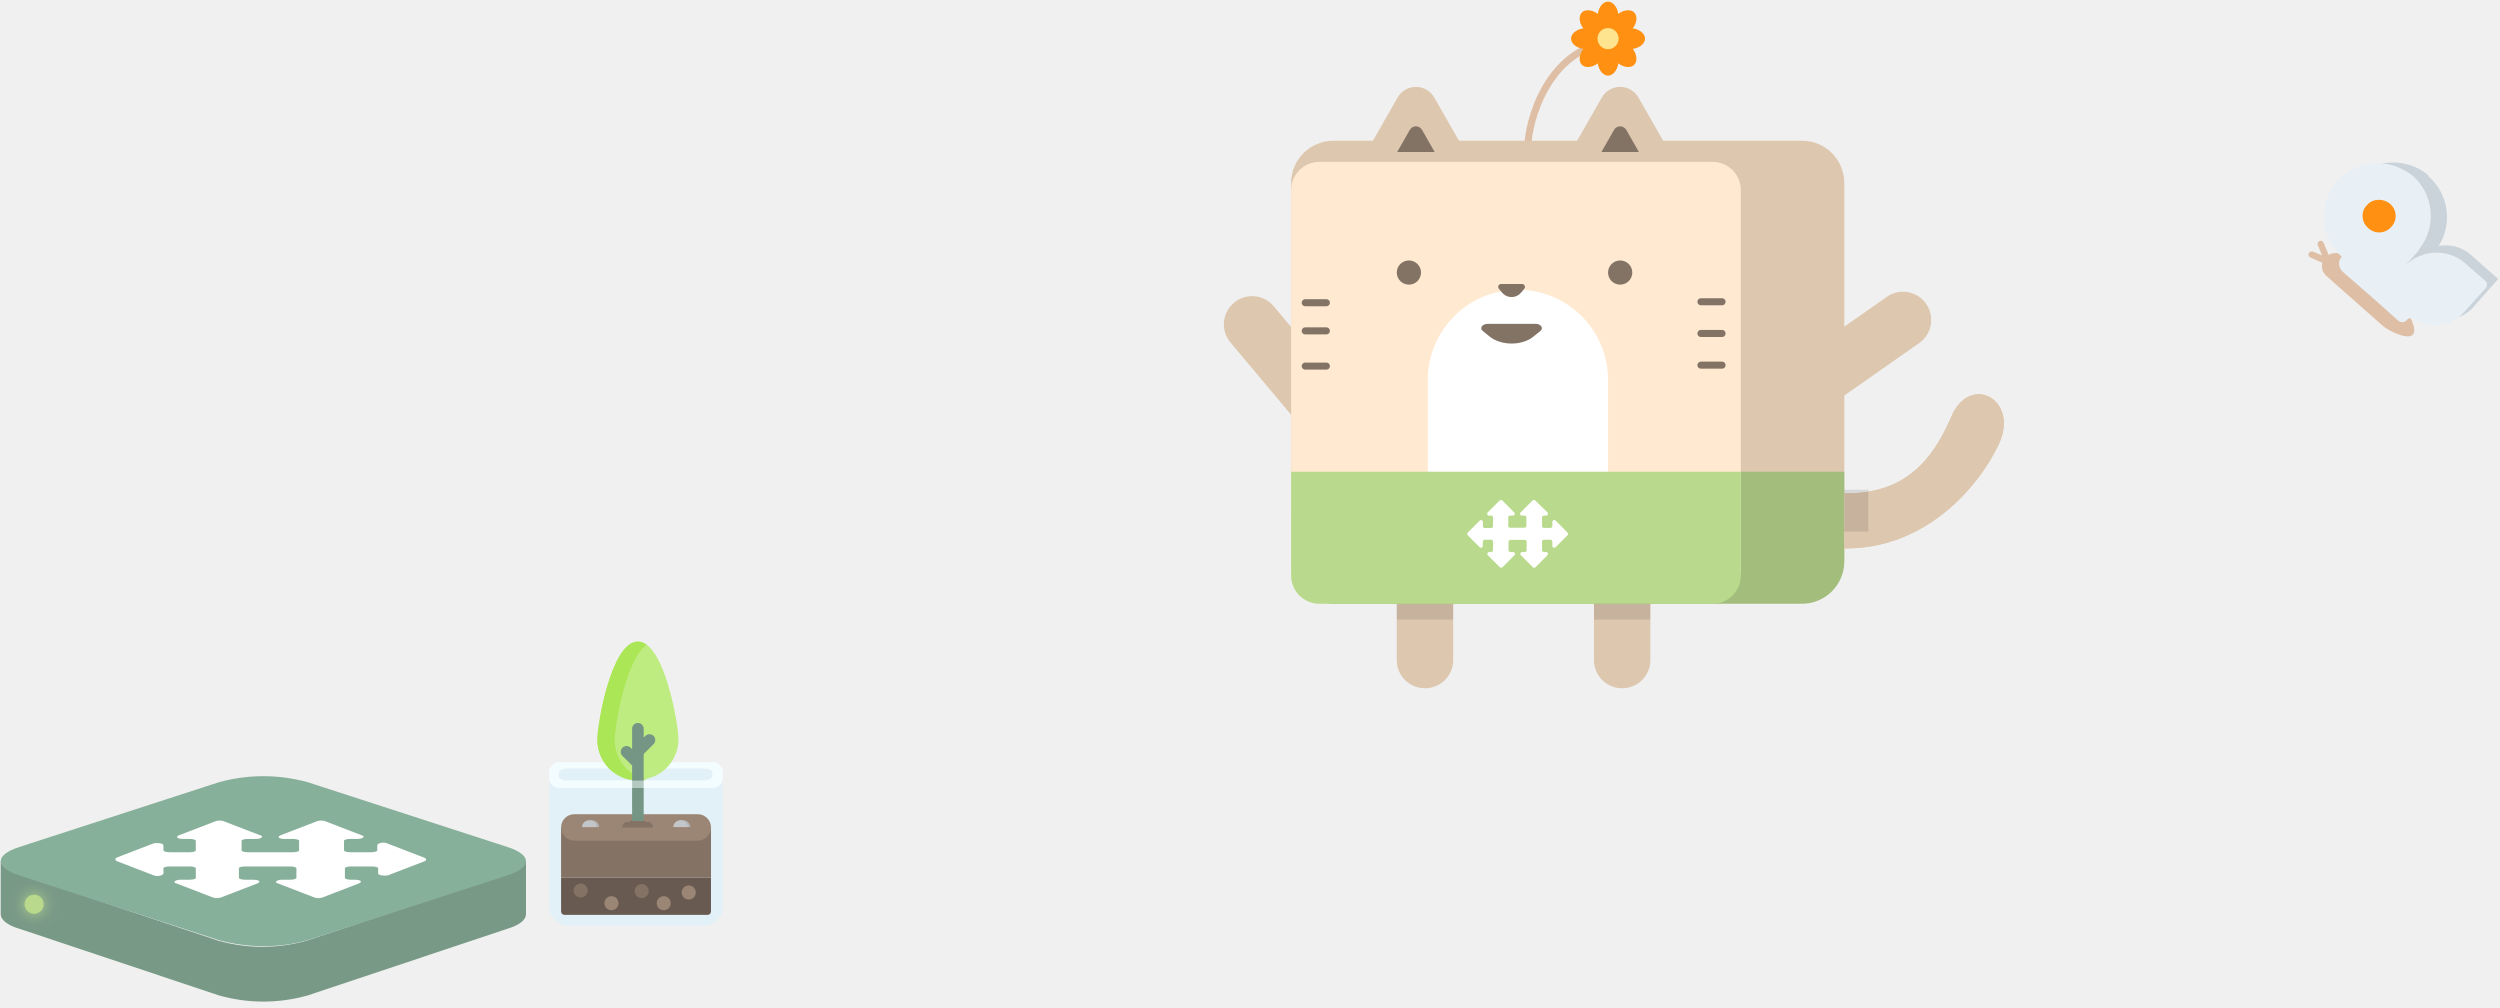
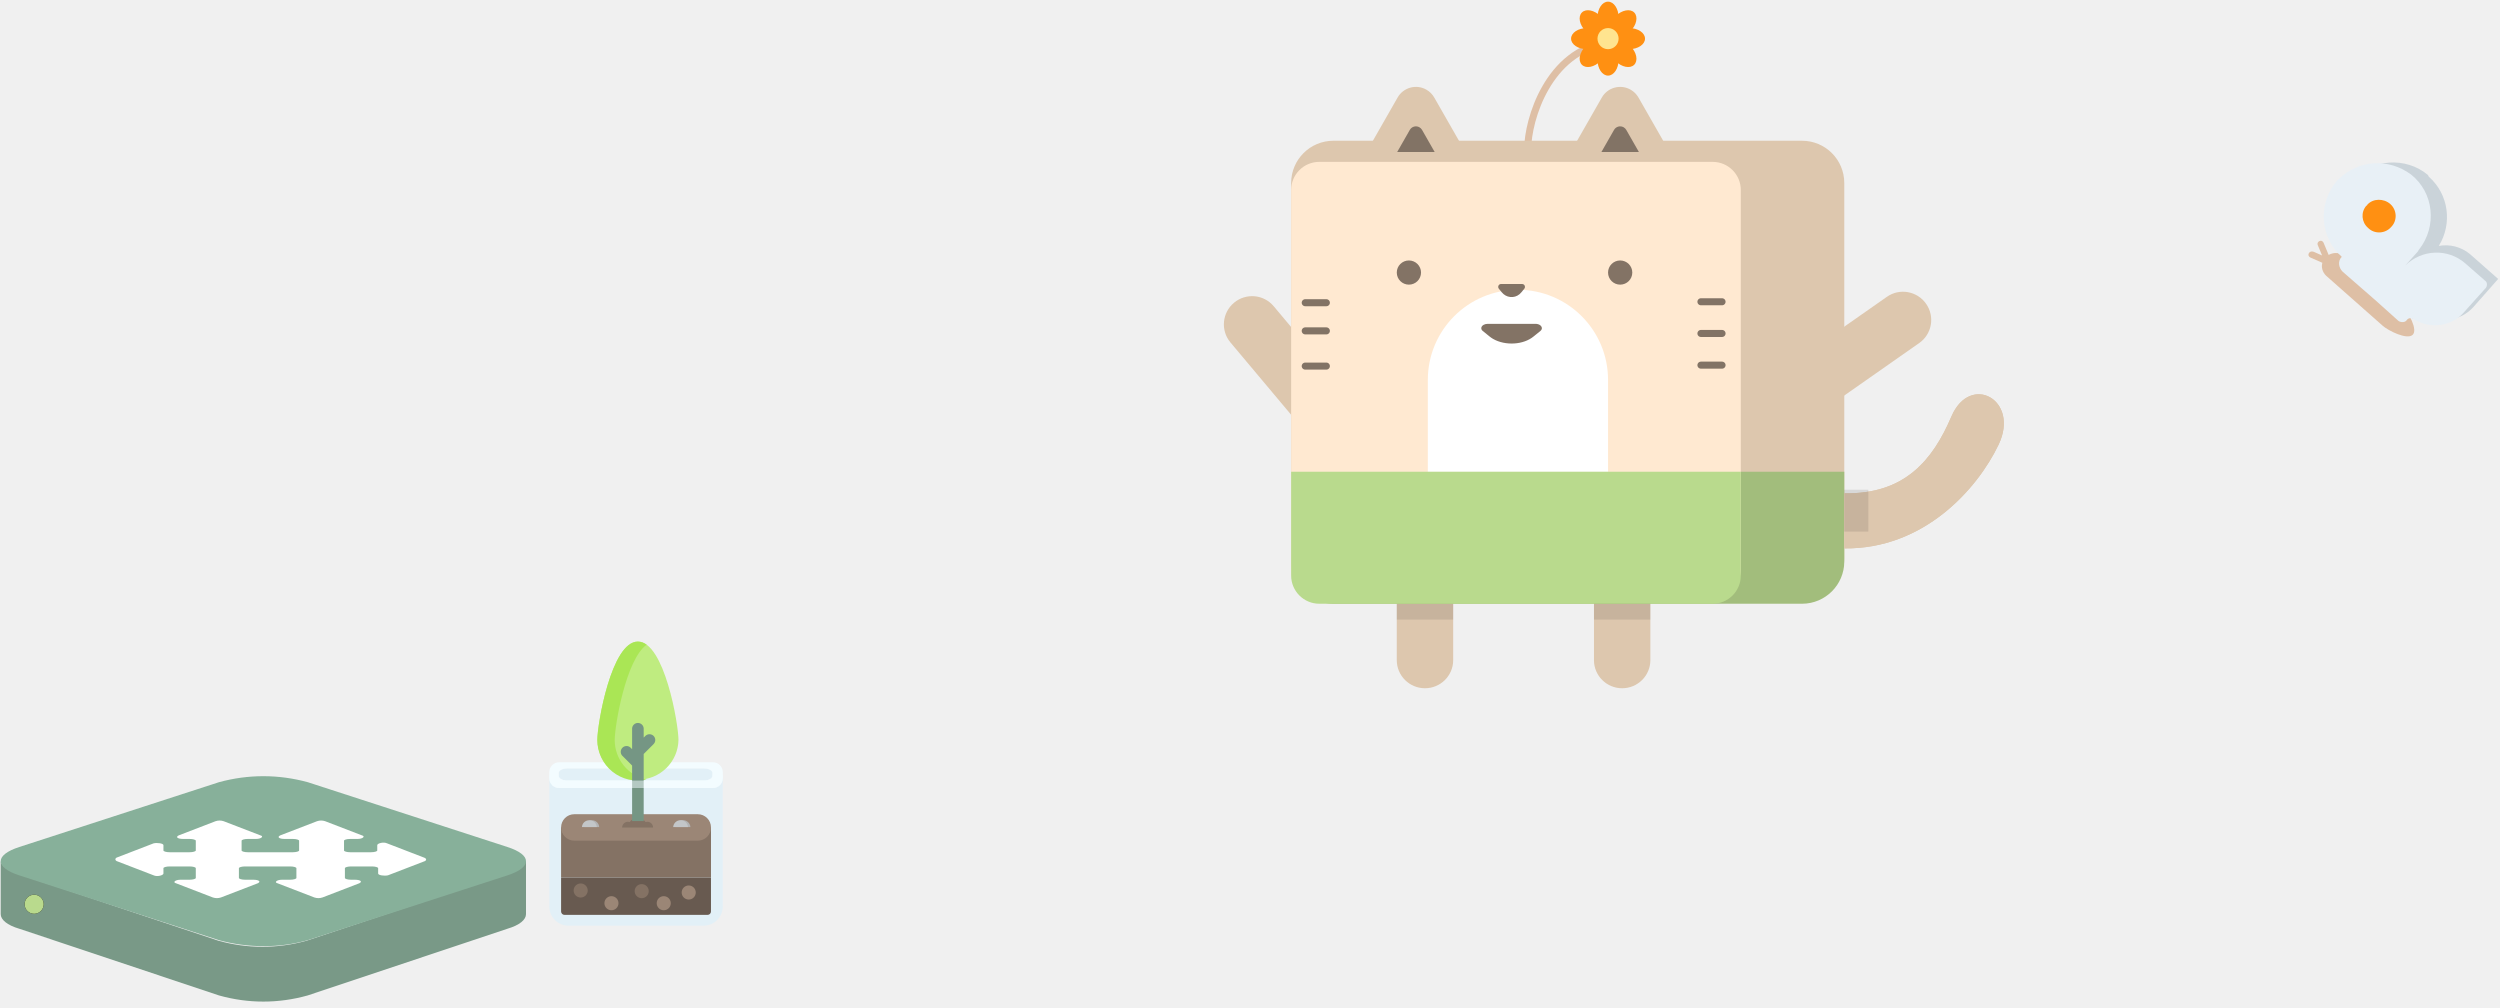
<svg xmlns="http://www.w3.org/2000/svg" xmlns:xlink="http://www.w3.org/1999/xlink" width="355px" height="143px" viewBox="0 0 355 143" version="1.1">
  <defs>
    <path d="M0.533,14.061 C9.113,14.226 13.101,9.37 15.759,3.153 C18.417,-3.063 25.501,0.786 22.466,7.141 C19.43,13.496 11.827,22.023 0.533,21.887 C0.533,14.061 0.533,19.928 0.533,14.061 Z" id="path-1" />
-     <circle id="path-3" cx="4.747" cy="18.184" r="1.356" />
-     <filter x="-110.6%" y="-110.6%" width="321.2%" height="321.2%" filterUnits="objectBoundingBox" id="filter-4">
-       <feOffset dx="0" dy="0" in="SourceAlpha" result="shadowOffsetOuter1" />
-       <feGaussianBlur stdDeviation="1" in="shadowOffsetOuter1" result="shadowBlurOuter1" />
-       <feColorMatrix values="0 0 0 0 0.725   0 0 0 0 0.855   0 0 0 0 0.553  0 0 0 1 0" type="matrix" in="shadowBlurOuter1" />
-     </filter>
  </defs>
-   <g id="Habitat-SaaS-Home-&amp;-Pricing/desktop" stroke="none" stroke-width="1" fill="none" fill-rule="evenodd">
-     <g id="Pricing-(desktop)-V2" transform="translate(-907, -978)">
-       <g id="standing-habicat" transform="translate(907, 975)">
-         <g id="Group-15-Copy-2" transform="translate(327.5, 25.93024)">
-           <path d="M18.811,11.988 C20.735,8.88 20.27,4.717 17.415,2.179 C17.415,2.179 17.298,2.062 17.298,1.945 C14.141,-0.744 9.229,-0.394 6.539,2.764 C3.849,5.922 4.2,10.717 7.358,13.523 L6.305,14.693 L12.035,19.722 L12.091,19.66 L15.076,22.295 L16.129,21.125 C18.351,23.113 21.742,22.88 23.73,20.658 L27.239,16.681 L23.263,13.173 C21.986,12.097 20.362,11.717 18.811,11.988 Z" id="Combined-Shape" fill="#CAD3D9" />
-           <path d="M3.167,13.266 C3.942,12.836 4.902,12.922 5.604,13.524 L13.672,20.657 C14.492,21.359 15.895,23.932 15.077,24.634 C14.257,25.335 11.685,24.049 10.866,23.347 L2.797,16.213 C2.296,15.712 2.093,15.033 2.273,14.387 L0.576,13.64 C0.341,13.523 0.224,13.29 0.341,13.056 C0.458,12.822 0.692,12.705 1.042,12.822 L2.236,13.347 L1.627,11.886 C1.51,11.652 1.627,11.418 1.861,11.301 C2.095,11.184 2.329,11.301 2.446,11.535 L3.167,13.266 Z" id="Combined-Shape" fill="#DEBFA5" />
-           <path d="M14.037,14.786 L15.788,12.833 C15.905,12.716 15.905,12.599 16.022,12.482 C18.594,9.208 18.127,4.413 14.852,1.84 C11.694,-0.499 7.369,-0.265 4.561,2.542 C4.445,2.542 4.445,2.659 4.327,2.776 C1.637,5.933 1.871,10.728 5.03,13.535 C4.445,14.12 4.561,15.055 5.145,15.64 L9.707,19.616 L9.709,19.615 L13.087,22.645 C13.439,22.879 14.024,22.879 14.257,22.528 C14.492,22.177 14.96,22.177 15.311,22.411 C17.533,23.815 20.573,23.464 22.327,21.476 L25.367,18.084 L25.485,17.967 C25.719,17.616 25.719,17.149 25.367,16.915 L22.561,14.459 C20.077,12.313 16.393,12.458 14.037,14.786 Z" id="Combined-Shape" fill="#E8F0F6" />
-           <path d="M8.762,9.43 C9.697,10.366 11.218,10.249 12.036,9.313 C12.972,8.378 12.855,6.857 11.918,6.039 C10.982,5.22 9.463,5.22 8.644,6.156 C8.644,6.156 8.644,6.273 8.528,6.273 C7.709,7.208 7.825,8.612 8.762,9.43" id="Fill-15" fill="#FF9012" />
-         </g>
-         <g id="Group-31-Copy" transform="translate(171.3424, 0.430236)">
-           <g id="Group-30">
-             <g id="Group-29" transform="translate(0, 0.555176)">
-               <path d="M31.005,99.746 L31.005,99.746 C28.792,99.746 27,97.959 27,95.754 L27,81 L35.01,81 L35.01,95.754 C35.01,97.959 33.218,99.746 31.005,99.746 Z" id="Shape" fill="#DDC7AE" fill-rule="nonzero" />
-               <rect id="Rectangle-3" fill-opacity="0.1" fill="#000000" x="27" y="87" width="8.01" height="3" />
-               <path d="M56.875,8.078 C48.597,9.242 45.588,18.908 45.588,23.246" id="Path-3" stroke="#DEBFA5" />
-               <path d="M59.005,99.746 L59.005,99.746 C56.792,99.746 55,97.959 55,95.754 L55,81 L63.01,81 L63.01,95.754 C63.01,97.959 61.218,99.746 59.005,99.746 Z" id="Shape-Copy" fill="#DDC7AE" fill-rule="nonzero" />
-               <path d="M9.907,61.561 C7.695,61.561 5.902,59.775 5.902,57.569 L5.902,42.815 L13.912,42.815 L13.912,57.569 C13.912,59.775 12.12,61.561 9.907,61.561 Z" id="Shape-Copy-3" fill="#DDC7AE" fill-rule="nonzero" transform="translate(9.90711, 52.18828) rotate(-220) translate(-9.90711, -52.18828) " />
-               <rect id="Rectangle-6" fill="#DDC7AE" x="12" y="22" width="78.545" height="65.309" rx="6" />
-               <path d="M18,69 L90.545,69 L90.545,81.746 L90.545,81.746 C90.545,85.06 87.859,87.746 84.545,87.746 L18,87.746 L18,87.746 C14.686,87.746 12,85.06 12,81.746 L12,75 L12,75 C12,71.686 14.686,69 18,69 Z" id="Rectangle-6" fill="#A2BD7C" />
-               <rect id="Rectangle-6-Copy" fill="#FFE9D1" x="12" y="25" width="63.852" height="61.845" rx="4" />
-               <path d="M44.205,43.163 L44.205,43.163 L44.205,43.163 C51.271,43.163 57,48.891 57,55.958 L57,69.02 L31.409,69.02 L31.409,55.958 L31.409,55.958 C31.409,48.891 37.138,43.163 44.205,43.163 Z" id="Rectangle-Copy-9" fill="#FFFFFF" />
-               <ellipse id="Oval-Copy" fill="#837365" fill-rule="nonzero" cx="28.722" cy="40.717" rx="1.722" ry="1.717" />
-               <ellipse id="Oval-Copy-2" fill="#837365" fill-rule="nonzero" cx="58.722" cy="40.717" rx="1.722" ry="1.717" />
-               <path d="M47.391,49.014 L46.432,49.789 C44.993,50.988 42.408,51.135 40.676,50.139 C40.489,50.029 40.329,49.918 40.169,49.789 L39.21,49.014 C38.89,48.756 38.943,48.369 39.317,48.148 C39.476,48.055 39.69,48 39.903,48 L46.698,48 C47.204,48 47.604,48.277 47.604,48.627 C47.604,48.756 47.524,48.904 47.391,49.014 Z" id="Shape-Copy-4" fill="#837365" fill-rule="nonzero" />
-               <path d="M45.11,43.015 L44.686,43.53 C44.05,44.326 42.907,44.424 42.141,43.763 C42.058,43.689 41.988,43.616 41.917,43.53 L41.493,43.015 C41.351,42.843 41.375,42.586 41.54,42.439 C41.61,42.378 41.705,42.341 41.799,42.341 L44.804,42.341 C45.028,42.341 45.204,42.525 45.204,42.758 C45.204,42.843 45.169,42.941 45.11,43.015 Z" id="Shape-Copy-5" fill="#837365" fill-rule="nonzero" />
-               <path d="M14,49 L17,49" id="Line-6" stroke="#827365" stroke-linecap="round" stroke-linejoin="round" />
-               <path d="M70.189,49.366 L73.189,49.366" id="Line-6-Copy-3" stroke="#827365" stroke-linecap="round" stroke-linejoin="round" />
-               <path d="M14,45 L17,45" id="Line-6-Copy" stroke="#827365" stroke-linecap="round" stroke-linejoin="round" />
-               <path d="M70.189,44.866 L73.189,44.866" id="Line-6-Copy-4" stroke="#827365" stroke-linecap="round" stroke-linejoin="round" />
-               <path d="M14,54 L17,54" id="Line-6-Copy-2" stroke="#827365" stroke-linecap="round" stroke-linejoin="round" />
-               <path d="M70.189,53.866 L73.189,53.866" id="Line-6-Copy-5" stroke="#827365" stroke-linecap="round" stroke-linejoin="round" />
-               <g id="Group-2" transform="translate(51, 14)">
-                 <path d="M10.324,1.866 L14.744,9.6 L0.695,9.6 L5.115,1.866 L5.115,1.866 C5.937,0.427 7.769,-0.073 9.208,0.749 C9.673,1.015 10.059,1.4 10.324,1.866 Z" id="Triangle-Copy-4" fill="#DDC7AE" />
-                 <path d="M8.588,6.46 L10.382,9.6 L5.057,9.6 L6.851,6.46 L6.851,6.46 C7.125,5.98 7.736,5.814 8.216,6.088 C8.371,6.176 8.499,6.305 8.588,6.46 Z" id="Triangle-Copy-5" fill="#827365" />
+   <g id="Page-1" stroke="none" stroke-width="1" fill="none" fill-rule="evenodd">
+     <g id="standing-habicat" transform="translate(0, -3)">
+       <g id="Group-15-Copy-2" transform="translate(327.5, 25.93024)" fill-rule="nonzero">
+         <path d="M18.811,11.988 C20.735,8.88 20.27,4.717 17.415,2.179 C17.415,2.179 17.298,2.062 17.298,1.945 C14.141,-0.744 9.229,-0.394 6.539,2.764 C3.849,5.922 4.2,10.717 7.358,13.523 L6.305,14.693 L12.035,19.722 L12.091,19.66 L15.076,22.295 L16.129,21.125 C18.351,23.113 21.742,22.88 23.73,20.658 L27.239,16.681 L23.263,13.173 C21.986,12.097 20.362,11.717 18.811,11.988 Z" id="Combined-Shape" fill="#CAD3D9" />
+         <path d="M3.167,13.266 C3.942,12.836 4.902,12.922 5.604,13.524 L13.672,20.657 C14.492,21.359 15.895,23.932 15.077,24.634 C14.257,25.335 11.685,24.049 10.866,23.347 L2.797,16.213 C2.296,15.712 2.093,15.033 2.273,14.387 L0.576,13.64 C0.341,13.523 0.224,13.29 0.341,13.056 C0.458,12.822 0.692,12.705 1.042,12.822 L2.236,13.347 L1.627,11.886 C1.51,11.652 1.627,11.418 1.861,11.301 C2.095,11.184 2.329,11.301 2.446,11.535 L3.167,13.266 Z" id="Combined-Shape" fill="#DEBFA5" />
+         <path d="M14.037,14.786 L15.788,12.833 C15.905,12.716 15.905,12.599 16.022,12.482 C18.594,9.208 18.127,4.413 14.852,1.84 C11.694,-0.499 7.369,-0.265 4.561,2.542 C4.445,2.542 4.445,2.659 4.327,2.776 C1.637,5.933 1.871,10.728 5.03,13.535 C4.445,14.12 4.561,15.055 5.145,15.64 L9.707,19.616 L9.709,19.615 L13.087,22.645 C13.439,22.879 14.024,22.879 14.257,22.528 C14.492,22.177 14.96,22.177 15.311,22.411 C17.533,23.815 20.573,23.464 22.327,21.476 L25.367,18.084 L25.485,17.967 C25.719,17.616 25.719,17.149 25.367,16.915 L22.561,14.459 C20.077,12.313 16.393,12.458 14.037,14.786 Z" id="Combined-Shape" fill="#E8F0F6" />
+         <path d="M8.762,9.43 C9.697,10.366 11.218,10.249 12.036,9.313 C12.972,8.378 12.855,6.857 11.918,6.039 C10.982,5.22 9.463,5.22 8.644,6.156 C8.644,6.156 8.644,6.273 8.528,6.273 C7.709,7.208 7.825,8.612 8.762,9.43" id="Fill-15" fill="#FF9012" />
+       </g>
+       <g id="Group-31-Copy" transform="translate(171.3424, 0.430236)">
+         <g id="Group-30">
+           <g id="Group-29" transform="translate(0, 0.555176)">
+             <path d="M31.005,99.746 C28.792,99.746 27,97.959 27,95.754 L27,81 L35.01,81 L35.01,95.754 C35.01,97.959 33.218,99.746 31.005,99.746 Z" id="Shape" fill="#DDC7AE" fill-rule="nonzero" />
+             <rect id="Rectangle-3" fill-opacity="0.1" fill="#000000" fill-rule="nonzero" x="27" y="87" width="8.01" height="3" />
+             <path d="M56.875,8.078 C48.597,9.242 45.588,18.908 45.588,23.246" id="Path-3" stroke="#DEBFA5" />
+             <path d="M59.005,99.746 C56.792,99.746 55,97.959 55,95.754 L55,81 L63.01,81 L63.01,95.754 C63.01,97.959 61.218,99.746 59.005,99.746 Z" id="Shape-Copy" fill="#DDC7AE" fill-rule="nonzero" />
+             <path d="M9.907,61.561 C7.695,61.561 5.902,59.775 5.902,57.569 L5.902,42.815 L13.912,42.815 L13.912,57.569 C13.912,59.775 12.12,61.561 9.907,61.561 Z" id="Shape-Copy-3" fill="#DDC7AE" fill-rule="nonzero" transform="translate(9.90711, 52.18828) rotate(140) translate(-9.90711, -52.18828) " />
+             <rect id="Rectangle-6" fill="#DDC7AE" fill-rule="nonzero" x="12" y="22" width="78.545" height="65.309" rx="6" />
+             <path d="M18,69 L90.545,69 L90.545,81.746 C90.545,85.06 87.859,87.746 84.545,87.746 L18,87.746 C14.686,87.746 12,85.06 12,81.746 L12,75 C12,71.686 14.686,69 18,69 Z" id="Rectangle-6" fill="#A2BD7C" fill-rule="nonzero" />
+             <rect id="Rectangle-6-Copy" fill="#FFE9D1" fill-rule="nonzero" x="12" y="25" width="63.852" height="61.845" rx="4" />
+             <path d="M44.205,43.163 C51.271,43.163 57,48.891 57,55.958 L57,69.02 L31.409,69.02 L31.409,55.958 C31.409,48.891 37.138,43.163 44.205,43.163 Z" id="Rectangle-Copy-9" fill="#FFFFFF" fill-rule="nonzero" />
+             <ellipse id="Oval-Copy" fill="#837365" fill-rule="nonzero" cx="28.722" cy="40.717" rx="1.722" ry="1.717" />
+             <ellipse id="Oval-Copy-2" fill="#837365" fill-rule="nonzero" cx="58.722" cy="40.717" rx="1.722" ry="1.717" />
+             <path d="M47.391,49.014 L46.432,49.789 C44.993,50.988 42.408,51.135 40.676,50.139 C40.489,50.029 40.329,49.918 40.169,49.789 L39.21,49.014 C38.89,48.756 38.943,48.369 39.317,48.148 C39.476,48.055 39.69,48 39.903,48 L46.698,48 C47.204,48 47.604,48.277 47.604,48.627 C47.604,48.756 47.524,48.904 47.391,49.014 Z" id="Shape-Copy-4" fill="#837365" fill-rule="nonzero" />
+             <path d="M45.11,43.015 L44.686,43.53 C44.05,44.326 42.907,44.424 42.141,43.763 C42.058,43.689 41.988,43.616 41.917,43.53 L41.493,43.015 C41.351,42.843 41.375,42.586 41.54,42.439 C41.61,42.378 41.705,42.341 41.799,42.341 L44.804,42.341 C45.028,42.341 45.204,42.525 45.204,42.758 C45.204,42.843 45.169,42.941 45.11,43.015 Z" id="Shape-Copy-5" fill="#837365" fill-rule="nonzero" />
+             <path d="M14,49 L17,49" id="Line-6" stroke="#827365" stroke-linecap="round" stroke-linejoin="round" />
+             <path d="M70.189,49.366 L73.189,49.366" id="Line-6-Copy-3" stroke="#827365" stroke-linecap="round" stroke-linejoin="round" />
+             <path d="M14,45 L17,45" id="Line-6-Copy" stroke="#827365" stroke-linecap="round" stroke-linejoin="round" />
+             <path d="M70.189,44.866 L73.189,44.866" id="Line-6-Copy-4" stroke="#827365" stroke-linecap="round" stroke-linejoin="round" />
+             <path d="M14,54 L17,54" id="Line-6-Copy-2" stroke="#827365" stroke-linecap="round" stroke-linejoin="round" />
+             <path d="M70.189,53.866 L73.189,53.866" id="Line-6-Copy-5" stroke="#827365" stroke-linecap="round" stroke-linejoin="round" />
+             <g id="Group-2" transform="translate(51, 14)" fill-rule="nonzero">
+               <path d="M10.324,1.866 L14.744,9.6 L0.695,9.6 L5.115,1.866 C5.937,0.427 7.769,-0.073 9.208,0.749 C9.673,1.015 10.059,1.4 10.324,1.866 Z" id="Triangle-Copy-4" fill="#DDC7AE" />
+               <path d="M8.588,6.46 L10.382,9.6 L5.057,9.6 L6.851,6.46 C7.125,5.98 7.736,5.814 8.216,6.088 C8.371,6.176 8.499,6.305 8.588,6.46 Z" id="Triangle-Copy-5" fill="#827365" />
+             </g>
+             <g id="Group-2-Copy" transform="translate(22, 14)" fill-rule="nonzero">
+               <path d="M10.324,1.866 L14.744,9.6 L0.695,9.6 L5.115,1.866 C5.937,0.427 7.769,-0.073 9.208,0.749 C9.673,1.015 10.059,1.4 10.324,1.866 Z" id="Triangle-Copy-4" fill="#DDC7AE" />
+               <path d="M8.588,6.46 L10.382,9.6 L5.057,9.6 L6.851,6.46 C7.125,5.98 7.736,5.814 8.216,6.088 C8.371,6.176 8.499,6.305 8.588,6.46 Z" id="Triangle-Copy-5" fill="#827365" />
+             </g>
+             <path d="M90.533,72.061 C99.113,72.226 103.101,67.37 105.759,61.153 C108.417,54.937 115.501,58.786 112.466,65.141 C109.43,71.496 101.827,80.023 90.533,79.887 C90.533,72.061 90.533,77.928 90.533,72.061 Z" id="Path-2" fill="#DDC7AE" fill-rule="nonzero" />
+             <rect id="Rectangle-3-Copy" fill-opacity="0.1" fill="#000000" fill-rule="nonzero" x="55" y="87" width="8.01" height="3" />
+             <g id="Rectangle-3-Copy-2" transform="translate(90, 58)">
+               <g id="Mask" fill="#DDC7AE" fill-rule="nonzero">
+                 <path d="M0.533,14.061 C9.113,14.226 13.101,9.37 15.759,3.153 C18.417,-3.063 25.501,0.786 22.466,7.141 C19.43,13.496 11.827,22.023 0.533,21.887 C0.533,14.061 0.533,19.928 0.533,14.061 Z" id="path-1" />
              </g>
-               <g id="Group-2-Copy" transform="translate(22, 14)">
-                 <path d="M10.324,1.866 L14.744,9.6 L0.695,9.6 L5.115,1.866 L5.115,1.866 C5.937,0.427 7.769,-0.073 9.208,0.749 C9.673,1.015 10.059,1.4 10.324,1.866 Z" id="Triangle-Copy-4" fill="#DDC7AE" />
-                 <path d="M8.588,6.46 L10.382,9.6 L5.057,9.6 L6.851,6.46 L6.851,6.46 C7.125,5.98 7.736,5.814 8.216,6.088 C8.371,6.176 8.499,6.305 8.588,6.46 Z" id="Triangle-Copy-5" fill="#827365" />
-               </g>
-               <path d="M90.533,72.061 C99.113,72.226 103.101,67.37 105.759,61.153 C108.417,54.937 115.501,58.786 112.466,65.141 C109.43,71.496 101.827,80.023 90.533,79.887 C90.533,72.061 90.533,77.928 90.533,72.061 Z" id="Path-2" fill="#DDC7AE" />
-               <rect id="Rectangle-3-Copy" fill-opacity="0.1" fill="#000000" x="55" y="87" width="8.01" height="3" />
-               <g id="Rectangle-3-Copy-2" transform="translate(90, 58)">
+               <g id="Clipped">
                <mask id="mask-2" fill="white">
                  <use xlink:href="#path-1" />
                </mask>
-                 <use id="Mask" fill="#DDC7AE" xlink:href="#path-1" />
-                 <rect fill-opacity="0.1" fill="#000000" mask="url(#mask-2)" transform="translate(2.249529, 17.78364) rotate(-90) translate(-2.249529, -17.78364) " x="-1.977" y="16.067" width="8.453" height="3.434" />
+                 <g id="path-1" />
+                 <rect id="Rectangle-path" fill-opacity="0.1" fill="#000000" fill-rule="nonzero" mask="url(#mask-2)" transform="translate(2.249529, 17.78364) rotate(-90) translate(-2.249529, -17.78364) " x="-1.977" y="16.067" width="8.453" height="3.434" />
              </g>
-               <path d="M94.487,59.901 C92.274,59.901 90.482,58.115 90.482,55.909 L90.482,41.155 L98.492,41.155 L98.492,55.909 C98.492,58.115 96.699,59.901 94.487,59.901 Z" id="Shape-Copy-6" fill="#DDC7AE" fill-rule="nonzero" transform="translate(94.48689, 50.52846) rotate(-125) translate(-94.48689, -50.52846) " />
-               <g id="Group-28" transform="translate(48.5, 0)">
-                 <g id="Group-27" fill="#FF9012">
-                   <g id="Group-25" transform="translate(3.25, 2.25)">
-                     <ellipse id="Oval-2" transform="translate(8.25, 5.25) rotate(-270) translate(-8.25, -5.25) " cx="8.25" cy="5.25" rx="1.5" ry="2.25" />
-                     <ellipse id="Oval-2" cx="5.25" cy="2.25" rx="1.5" ry="2.25" />
-                     <ellipse id="Oval-2" transform="translate(2.25, 5.25) rotate(-90) translate(-2.25, -5.25) " cx="2.25" cy="5.25" rx="1.5" ry="2.25" />
-                     <ellipse id="Oval-2" transform="translate(5.25, 8.25) rotate(-180) translate(-5.25, -8.25) " cx="5.25" cy="8.25" rx="1.5" ry="2.25" />
-                   </g>
-                   <g id="Group-25" transform="translate(8.5, 7.853553) rotate(45) translate(-8.5, -7.853553) translate(3, 2.353553)">
-                     <ellipse id="Oval-2" transform="translate(8.25, 5.25) rotate(-270) translate(-8.25, -5.25) " cx="8.25" cy="5.25" rx="1.5" ry="2.25" />
-                     <ellipse id="Oval-2" cx="5.25" cy="2.25" rx="1.5" ry="2.25" />
-                     <ellipse id="Oval-2" transform="translate(2.25, 5.25) rotate(-90) translate(-2.25, -5.25) " cx="2.25" cy="5.25" rx="1.5" ry="2.25" />
-                     <ellipse id="Oval-2" transform="translate(5.25, 8.25) rotate(-180) translate(-5.25, -8.25) " cx="5.25" cy="8.25" rx="1.5" ry="2.25" />
-                   </g>
+             </g>
+             <path d="M94.487,59.901 C92.274,59.901 90.482,58.115 90.482,55.909 L90.482,41.155 L98.492,41.155 L98.492,55.909 C98.492,58.115 96.699,59.901 94.487,59.901 Z" id="Shape-Copy-6" fill="#DDC7AE" fill-rule="nonzero" transform="translate(94.48689, 50.52846) rotate(-125) translate(-94.48689, -50.52846) " />
+             <g id="Group-28" transform="translate(48.5, 0)" fill-rule="nonzero">
+               <g id="Group-27" fill="#FF9012">
+                 <g id="Group-25" transform="translate(3.25, 2.25)">
+                   <ellipse id="Oval-2" transform="translate(8.25, 5.25) rotate(90) translate(-8.25, -5.25) " cx="8.25" cy="5.25" rx="1.5" ry="2.25" />
+                   <ellipse id="Oval-2" cx="5.25" cy="2.25" rx="1.5" ry="2.25" />
+                   <ellipse id="Oval-2" transform="translate(2.25, 5.25) rotate(-90) translate(-2.25, -5.25) " cx="2.25" cy="5.25" rx="1.5" ry="2.25" />
+                   <ellipse id="Oval-2" transform="translate(5.25, 8.25) rotate(-180) translate(-5.25, -8.25) " cx="5.25" cy="8.25" rx="1.5" ry="2.25" />
                </g>
-                 <path d="M8.5,9 C7.673,9 7,8.327 7,7.5 C7,6.673 7.673,6 8.5,6 C9.327,6 10,6.673 10,7.5 C10,8.327 9.327,9 8.5,9" id="Fill-4" fill="#FFE48F" />
+                 <g id="Group-25" transform="translate(8.5, 7.853553) rotate(45) translate(-8.5, -7.853553) translate(3, 2.353553)">
+                   <ellipse id="Oval-2" transform="translate(8.25, 5.25) rotate(90) translate(-8.25, -5.25) " cx="8.25" cy="5.25" rx="1.5" ry="2.25" />
+                   <ellipse id="Oval-2" cx="5.25" cy="2.25" rx="1.5" ry="2.25" />
+                   <ellipse id="Oval-2" transform="translate(2.25, 5.25) rotate(-90) translate(-2.25, -5.25) " cx="2.25" cy="5.25" rx="1.5" ry="2.25" />
+                   <ellipse id="Oval-2" transform="translate(5.25, 8.25) rotate(-180) translate(-5.25, -8.25) " cx="5.25" cy="8.25" rx="1.5" ry="2.25" />
+                 </g>
              </g>
-               <path d="M12,69 L75.852,69 L75.852,83.746 L75.852,83.746 C75.852,85.955 74.061,87.746 71.852,87.746 L16,87.746 L16,87.746 C13.791,87.746 12,85.955 12,83.746 L12,69 Z" id="Rectangle-6-Copy" fill="#B9DA8D" />
-               <path d="M51.251,78.014 L49.547,79.718 C49.471,79.795 49.356,79.818 49.256,79.777 C49.156,79.735 49.091,79.637 49.092,79.529 L49.092,78.922 C49.092,78.776 48.974,78.657 48.827,78.657 L47.893,78.657 C47.747,78.657 47.628,78.776 47.628,78.922 L47.628,80.14 C47.628,80.286 47.747,80.405 47.893,80.405 L48.206,80.405 C48.314,80.404 48.412,80.468 48.454,80.568 C48.495,80.668 48.472,80.783 48.395,80.859 L46.691,82.563 C46.588,82.659 46.429,82.659 46.327,82.563 L44.623,80.859 C44.546,80.783 44.523,80.668 44.564,80.568 C44.606,80.468 44.704,80.404 44.812,80.405 L45.175,80.405 C45.322,80.405 45.441,80.286 45.441,80.14 L45.441,78.94 C45.441,78.794 45.322,78.675 45.175,78.675 L43.133,78.675 C42.987,78.675 42.868,78.794 42.868,78.94 L42.868,80.14 C42.868,80.286 42.987,80.405 43.133,80.405 L43.518,80.405 C43.626,80.404 43.724,80.468 43.766,80.568 C43.808,80.668 43.784,80.783 43.707,80.859 L42.003,82.563 C41.901,82.659 41.742,82.659 41.64,82.563 L39.935,80.859 C39.858,80.783 39.835,80.668 39.877,80.568 C39.918,80.468 40.016,80.404 40.124,80.405 L40.401,80.405 C40.547,80.405 40.666,80.286 40.666,80.14 L40.666,78.922 C40.666,78.776 40.547,78.657 40.401,78.657 L39.481,78.657 C39.335,78.657 39.216,78.776 39.216,78.922 L39.216,79.522 C39.217,79.63 39.152,79.728 39.053,79.77 C38.953,79.811 38.838,79.788 38.762,79.711 L37.072,78.014 C36.976,77.912 36.976,77.753 37.072,77.651 L38.776,75.946 C38.852,75.869 38.967,75.846 39.067,75.888 C39.167,75.929 39.232,76.027 39.23,76.135 L39.23,76.735 C39.23,76.881 39.349,77 39.496,77 L40.401,77 C40.547,77 40.666,76.881 40.666,76.735 L40.666,75.499 C40.666,75.353 40.547,75.234 40.401,75.234 L40.099,75.234 C39.991,75.235 39.893,75.171 39.851,75.071 C39.81,74.971 39.833,74.856 39.91,74.78 L41.614,73.076 C41.716,72.98 41.875,72.98 41.978,73.076 L43.671,74.776 C43.748,74.852 43.771,74.967 43.73,75.067 C43.688,75.167 43.59,75.232 43.482,75.23 L43.097,75.23 C42.95,75.23 42.831,75.349 42.831,75.496 L42.831,76.688 C42.831,76.834 42.95,76.953 43.097,76.953 L45.139,76.953 C45.285,76.953 45.404,76.834 45.404,76.688 L45.404,75.496 C45.404,75.349 45.285,75.23 45.139,75.23 L44.776,75.23 C44.667,75.232 44.569,75.167 44.528,75.067 C44.486,74.967 44.51,74.852 44.587,74.776 L46.291,73.072 C46.393,72.976 46.552,72.976 46.654,73.072 L48.395,74.776 C48.472,74.852 48.495,74.967 48.454,75.067 C48.412,75.167 48.314,75.232 48.206,75.23 L47.893,75.23 C47.747,75.23 47.628,75.349 47.628,75.496 L47.628,76.713 C47.628,76.86 47.747,76.978 47.893,76.978 L48.827,76.978 C48.974,76.978 49.092,76.86 49.092,76.713 L49.092,76.117 C49.091,76.009 49.156,75.911 49.256,75.869 C49.356,75.828 49.471,75.851 49.547,75.928 L51.251,77.651 C51.347,77.753 51.347,77.912 51.251,78.014 L51.251,78.014 Z" id="Shape" fill="#FFFFFF" fill-rule="nonzero" />
+               <path d="M8.5,9 C7.673,9 7,8.327 7,7.5 C7,6.673 7.673,6 8.5,6 C9.327,6 10,6.673 10,7.5 C10,8.327 9.327,9 8.5,9" id="Fill-4" fill="#FFE48F" />
            </g>
+             <path d="M12,69 L75.852,69 L75.852,83.746 C75.852,85.955 74.061,87.746 71.852,87.746 L16,87.746 C13.791,87.746 12,85.955 12,83.746 L12,69 Z" id="Rectangle-6-Copy" fill="#B9DA8D" fill-rule="nonzero" />
          </g>
        </g>
-         <g id="Asset-268-Copy-3" transform="translate(78, 94.10254)" fill-rule="nonzero">
-           <path d="M24.633,18.928 L24.633,37.616 C24.633,39.122 23.41,40.344 21.901,40.344 L2.734,40.344 C2.009,40.345 1.314,40.057 0.801,39.546 C0.288,39.034 -2.85327692e-07,38.34 0,37.616 L0,18.928 L1.318,18.928 L1.318,19.085 C1.318,19.446 1.864,19.741 2.547,19.741 L21.935,19.741 C22.611,19.741 23.164,19.448 23.164,19.085 L23.164,18.928 L24.633,18.928 Z" id="Shape" fill="#E2F0F7" />
-           <path d="M23.178,18.928 L23.178,19.085 C23.178,19.446 22.626,19.741 21.95,19.741 L2.562,19.741 C1.878,19.741 1.333,19.448 1.333,19.085 L1.333,18.928 L23.178,18.928 Z" id="Shape" fill="#E2F0F7" />
-           <path d="M23.178,18.661 L23.178,19.085 C23.178,19.446 22.626,19.741 21.95,19.741 L2.562,19.741 C1.878,19.741 1.333,19.448 1.333,19.085 L1.333,18.661 C1.333,18.301 1.878,18.005 2.562,18.005 L21.95,18.005 C22.626,18.008 23.178,18.301 23.178,18.661 Z" id="Shape" fill="#F3FCFF" />
-           <path d="M23.178,18.661 L23.178,19.085 C23.178,19.446 22.626,19.741 21.95,19.741 L2.562,19.741 C1.878,19.741 1.333,19.448 1.333,19.085 L1.333,18.661 C1.333,18.301 1.878,18.005 2.562,18.005 L21.95,18.005 C22.626,18.008 23.178,18.301 23.178,18.661 Z" id="Shape" fill="#E2F0F7" />
-           <path d="M23.246,17.141 L1.389,17.141 C1.02,17.14 0.667,17.285 0.406,17.545 C0.146,17.805 -0.001,18.158 -1.076257e-16,18.526 L-1.076257e-16,19.412 C-0.001,19.779 0.145,20.132 0.405,20.392 C0.665,20.651 1.018,20.797 1.386,20.797 L23.246,20.797 C24.011,20.795 24.631,20.176 24.633,19.412 L24.633,18.526 C24.631,17.762 24.011,17.143 23.246,17.141 L23.246,17.141 Z M23.178,19.078 C23.178,19.438 22.626,19.734 21.95,19.734 L2.562,19.734 C1.878,19.734 1.333,19.441 1.333,19.078 L1.333,18.661 C1.333,18.301 1.878,18.005 2.562,18.005 L21.95,18.005 C22.626,18.005 23.178,18.298 23.178,18.661 L23.178,19.078 Z" id="Shape" fill="#F3FCFF" />
-           <rect id="Rectangle-path" fill="#847264" x="1.675" y="26.393" width="21.286" height="7.119" />
-           <path d="M1.675,33.513 L22.958,33.513 L22.958,38.327 C22.958,38.595 22.741,38.812 22.473,38.812 L2.159,38.812 C1.892,38.812 1.675,38.595 1.675,38.327 L1.675,33.513 Z" id="Shape" fill="#685A50" />
-           <rect id="Rectangle-path" fill="#9B8676" x="1.675" y="24.515" width="21.286" height="3.757" rx="1.878" />
-           <path d="M20.045,26.345 L17.934,26.345 C17.972,25.791 18.432,25.361 18.988,25.361 C19.544,25.361 20.005,25.791 20.042,26.345 L20.045,26.345 Z" id="Shape" fill="#B3B3B3" />
-           <path d="M19.698,26.345 L17.59,26.345 C17.627,25.791 18.088,25.361 18.644,25.361 C19.2,25.361 19.661,25.791 19.698,26.345 Z" id="Shape" fill="#C3C6C8" />
-           <path d="M7.089,26.345 L4.98,26.345 C5.007,25.788 5.477,25.356 6.035,25.377 C6.592,25.356 7.063,25.788 7.089,26.345 Z" id="Shape" fill="#B3B3B3" />
-           <path d="M6.745,26.345 L4.636,26.345 C4.662,25.788 5.133,25.356 5.69,25.377 C6.248,25.356 6.718,25.788 6.745,26.345 Z" id="Shape" fill="#C3C6C8" />
-           <ellipse id="Oval" fill="#9B8676" cx="16.252" cy="37.153" rx="1" ry="1" />
-           <ellipse id="Oval" fill="#9B8676" cx="8.826" cy="37.153" rx="1" ry="1" />
-           <ellipse id="Oval" fill="#847264" cx="13.121" cy="35.44" rx="1" ry="1" />
-           <ellipse id="Oval" fill="#9B8676" cx="19.798" cy="35.633" rx="1" ry="1" />
-           <ellipse id="Oval" fill="#847264" cx="4.457" cy="35.348" rx="1" ry="1" />
-           <path d="M10.341,26.41 L14.74,26.41 C14.74,25.956 14.371,25.587 13.916,25.587 C13.833,25.589 13.752,25.602 13.673,25.628 C13.417,25.258 12.996,25.038 12.545,25.038 C12.095,25.038 11.673,25.258 11.417,25.628 C11.339,25.602 11.257,25.589 11.175,25.587 C10.955,25.585 10.743,25.67 10.586,25.825 C10.429,25.979 10.341,26.19 10.341,26.41 Z" id="Shape" fill="#847264" />
-           <path d="M12.58,0 C8.824,0 6.82,11.702 6.82,13.977 C6.884,17.11 9.445,19.616 12.582,19.616 C15.718,19.616 18.279,17.11 18.344,13.977 C18.344,11.702 16.337,0 12.58,0 Z" id="Shape" fill="#BFEC80" />
-           <path d="M9.289,13.977 C9.289,11.966 10.857,2.6 13.816,0.445 C13.463,0.168 13.03,0.012 12.58,0 C8.824,-2.31935679e-16 6.82,11.702 6.82,13.977 C6.813,15.723 7.601,17.377 8.962,18.472 C10.322,19.567 12.108,19.985 13.814,19.608 C11.17,19.024 9.288,16.682 9.289,13.977 Z" id="Shape" fill="#AAE655" />
-           <path d="M14.81,13.396 C14.489,13.076 13.968,13.076 13.647,13.396 L13.404,13.638 L13.404,12.334 C13.381,11.897 13.019,11.555 12.582,11.555 C12.144,11.555 11.783,11.897 11.759,12.334 L11.759,15.282 L11.517,15.04 C11.19,14.751 10.695,14.765 10.387,15.073 C10.078,15.381 10.063,15.876 10.353,16.202 L11.759,17.606 L11.759,25.488 L13.404,25.488 L13.404,15.962 L14.81,14.558 C15.131,14.237 15.131,13.718 14.81,13.396 L14.81,13.396 Z" id="Shape" fill="#759684" />
-           <g id="Group" opacity="0.5" transform="translate(0, 18.8817)" fill="#F3FCFF">
-             <path d="M24.633,0.046 L24.633,0.53 C24.631,1.294 24.011,1.913 23.246,1.915 L1.386,1.915 C1.018,1.915 0.665,1.77 0.405,1.51 C0.145,1.25 -0.001,0.898 -4.23516474e-22,0.53 L-4.23516474e-22,0.046 L1.318,0.046 L1.318,0.203 C1.318,0.564 1.864,0.859 2.547,0.859 L21.935,0.859 C22.611,0.859 23.164,0.566 23.164,0.203 L23.164,0.046 L24.633,0.046 Z" id="Shape" />
+       </g>
+       <g id="Asset-268-Copy-3" transform="translate(78, 94.10254)" fill-rule="nonzero">
+         <path d="M24.633,18.928 L24.633,37.616 C24.633,39.122 23.41,40.344 21.901,40.344 L2.734,40.344 C2.009,40.345 1.314,40.057 0.801,39.546 C0.288,39.034 -2.85327692e-07,38.34 0,37.616 L0,18.928 L1.318,18.928 L1.318,19.085 C1.318,19.446 1.864,19.741 2.547,19.741 L21.935,19.741 C22.611,19.741 23.164,19.448 23.164,19.085 L23.164,18.928 L24.633,18.928 Z" id="Shape" fill="#E2F0F7" />
+         <path d="M23.178,18.928 L23.178,19.085 C23.178,19.446 22.626,19.741 21.95,19.741 L2.562,19.741 C1.878,19.741 1.333,19.448 1.333,19.085 L1.333,18.928 L23.178,18.928 Z" id="Shape" fill="#E2F0F7" />
+         <path d="M23.178,18.661 L23.178,19.085 C23.178,19.446 22.626,19.741 21.95,19.741 L2.562,19.741 C1.878,19.741 1.333,19.448 1.333,19.085 L1.333,18.661 C1.333,18.301 1.878,18.005 2.562,18.005 L21.95,18.005 C22.626,18.008 23.178,18.301 23.178,18.661 Z" id="Shape" fill="#F3FCFF" />
+         <path d="M23.178,18.661 L23.178,19.085 C23.178,19.446 22.626,19.741 21.95,19.741 L2.562,19.741 C1.878,19.741 1.333,19.448 1.333,19.085 L1.333,18.661 C1.333,18.301 1.878,18.005 2.562,18.005 L21.95,18.005 C22.626,18.008 23.178,18.301 23.178,18.661 Z" id="Shape" fill="#E2F0F7" />
+         <path d="M23.246,17.141 L1.389,17.141 C1.02,17.14 0.667,17.285 0.406,17.545 C0.146,17.805 -0.001,18.158 -1.076257e-16,18.526 L-1.076257e-16,19.412 C-0.001,19.779 0.145,20.132 0.405,20.392 C0.665,20.651 1.018,20.797 1.386,20.797 L23.246,20.797 C24.011,20.795 24.631,20.176 24.633,19.412 L24.633,18.526 C24.631,17.762 24.011,17.143 23.246,17.141 Z M23.178,19.078 C23.178,19.438 22.626,19.734 21.95,19.734 L2.562,19.734 C1.878,19.734 1.333,19.441 1.333,19.078 L1.333,18.661 C1.333,18.301 1.878,18.005 2.562,18.005 L21.95,18.005 C22.626,18.005 23.178,18.298 23.178,18.661 L23.178,19.078 Z" id="Shape" fill="#F3FCFF" />
+         <rect id="Rectangle-path" fill="#847264" x="1.675" y="26.393" width="21.286" height="7.119" />
+         <path d="M1.675,33.513 L22.958,33.513 L22.958,38.327 C22.958,38.595 22.741,38.812 22.473,38.812 L2.159,38.812 C1.892,38.812 1.675,38.595 1.675,38.327 L1.675,33.513 Z" id="Shape" fill="#685A50" />
+         <rect id="Rectangle-path" fill="#9B8676" x="1.675" y="24.515" width="21.286" height="3.757" rx="1.878" />
+         <path d="M20.045,26.345 L17.934,26.345 C17.972,25.791 18.432,25.361 18.988,25.361 C19.544,25.361 20.005,25.791 20.042,26.345 L20.045,26.345 Z" id="Shape" fill="#B3B3B3" />
+         <path d="M19.698,26.345 L17.59,26.345 C17.627,25.791 18.088,25.361 18.644,25.361 C19.2,25.361 19.661,25.791 19.698,26.345 Z" id="Shape" fill="#C3C6C8" />
+         <path d="M7.089,26.345 L4.98,26.345 C5.007,25.788 5.477,25.356 6.035,25.377 C6.592,25.356 7.063,25.788 7.089,26.345 Z" id="Shape" fill="#B3B3B3" />
+         <path d="M6.745,26.345 L4.636,26.345 C4.662,25.788 5.133,25.356 5.69,25.377 C6.248,25.356 6.718,25.788 6.745,26.345 Z" id="Shape" fill="#C3C6C8" />
+         <circle id="Oval" fill="#9B8676" cx="16.252" cy="37.153" r="1" />
+         <circle id="Oval" fill="#9B8676" cx="8.826" cy="37.153" r="1" />
+         <circle id="Oval" fill="#847264" cx="13.121" cy="35.44" r="1" />
+         <circle id="Oval" fill="#9B8676" cx="19.798" cy="35.633" r="1" />
+         <circle id="Oval" fill="#847264" cx="4.457" cy="35.348" r="1" />
+         <path d="M10.341,26.41 L14.74,26.41 C14.74,25.956 14.371,25.587 13.916,25.587 C13.833,25.589 13.752,25.602 13.673,25.628 C13.417,25.258 12.996,25.038 12.545,25.038 C12.095,25.038 11.673,25.258 11.417,25.628 C11.339,25.602 11.257,25.589 11.175,25.587 C10.955,25.585 10.743,25.67 10.586,25.825 C10.429,25.979 10.341,26.19 10.341,26.41 Z" id="Shape" fill="#847264" />
+         <path d="M12.58,0 C8.824,0 6.82,11.702 6.82,13.977 C6.884,17.11 9.445,19.616 12.582,19.616 C15.718,19.616 18.279,17.11 18.344,13.977 C18.344,11.702 16.337,0 12.58,0 Z" id="Shape" fill="#BFEC80" />
+         <path d="M9.289,13.977 C9.289,11.966 10.857,2.6 13.816,0.445 C13.463,0.168 13.03,0.012 12.58,0 C8.824,-2.31935679e-16 6.82,11.702 6.82,13.977 C6.813,15.723 7.601,17.377 8.962,18.472 C10.322,19.567 12.108,19.985 13.814,19.608 C11.17,19.024 9.288,16.682 9.289,13.977 Z" id="Shape" fill="#AAE655" />
+         <path d="M14.81,13.396 C14.489,13.076 13.968,13.076 13.647,13.396 L13.404,13.638 L13.404,12.334 C13.381,11.897 13.019,11.555 12.582,11.555 C12.144,11.555 11.783,11.897 11.759,12.334 L11.759,15.282 L11.517,15.04 C11.19,14.751 10.695,14.765 10.387,15.073 C10.078,15.381 10.063,15.876 10.353,16.202 L11.759,17.606 L11.759,25.488 L13.404,25.488 L13.404,15.962 L14.81,14.558 C15.131,14.237 15.131,13.718 14.81,13.396 Z" id="Shape" fill="#759684" />
+         <g id="Group" opacity="0.5" transform="translate(0, 18.8817)" fill="#F3FCFF">
+           <path d="M24.633,0.046 L24.633,0.53 C24.631,1.294 24.011,1.913 23.246,1.915 L1.386,1.915 C1.018,1.915 0.665,1.77 0.405,1.51 C0.145,1.25 -0.001,0.898 -4.23516474e-22,0.53 L-2.12896319e-06,0.046 L1.318,0.046 L1.318,0.203 C1.318,0.564 1.864,0.859 2.547,0.859 L21.935,0.859 C22.611,0.859 23.164,0.566 23.164,0.203 L23.164,0.046 L24.633,0.046 Z" id="Shape" />
+         </g>
+       </g>
+       <g id="Group-8-Copy-6" transform="translate(0.101562, 113.2193)">
+         <g id="Group-7" fill-rule="nonzero">
+           <g id="Group-6">
+             <path d="M74.59,12.068 L74.59,19.59 C74.59,20.368 73.708,21.146 71.943,21.665 L43.594,31.132 C39.437,32.299 35.152,32.299 30.994,31.132 L2.645,21.665 C0.882,21.146 0,20.368 0,19.59 L0,12.068 C0.125,12.717 1.008,13.365 2.52,13.884 L30.869,23.351 C35.027,24.518 39.311,24.518 43.469,23.351 L71.818,13.884 C73.33,13.365 74.211,12.717 74.338,12.068 L74.59,12.068 Z" id="Fill-199" fill="#799987" />
+             <path d="M2.646,14.085 C-0.882,12.951 -0.882,11.186 2.646,10.052 L30.995,0.851 C35.153,-0.284 39.437,-0.284 43.595,0.851 L71.944,10.052 C75.472,11.186 75.472,12.951 71.944,14.085 L43.595,23.286 C39.563,24.42 35.153,24.42 30.995,23.286 L2.646,14.085 Z" id="Fill-202" fill="#87B09A" />
+             <path d="M60.101,11.554 L54.871,9.539 C54.361,9.287 53.469,9.539 53.469,9.791 L53.469,10.547 C53.469,10.673 53.085,10.799 52.576,10.799 L49.642,10.799 C49.13,10.799 48.749,10.673 48.749,10.547 L48.749,9.162 C48.749,9.036 49.13,8.91 49.642,8.91 L50.663,8.91 C51.427,8.91 51.809,8.532 51.3,8.406 L46.069,6.391 C45.686,6.265 45.304,6.265 44.922,6.391 L39.691,8.406 C39.182,8.658 39.563,8.91 40.328,8.91 L41.477,8.91 C41.988,8.91 42.371,9.036 42.371,9.162 L42.371,10.547 C42.371,10.673 41.988,10.799 41.477,10.799 L35.098,10.799 C34.588,10.799 34.205,10.673 34.205,10.547 L34.205,9.162 C34.205,9.036 34.588,8.91 35.098,8.91 L36.248,8.91 C37.012,8.91 37.394,8.532 36.886,8.406 L31.654,6.391 C31.271,6.265 30.89,6.265 30.507,6.391 L25.276,8.406 C24.767,8.658 25.15,8.91 25.914,8.91 L26.807,8.91 C27.318,8.91 27.701,9.036 27.701,9.162 L27.701,10.547 C27.701,10.673 27.318,10.799 26.807,10.799 L24,10.799 C23.491,10.799 23.107,10.673 23.107,10.547 L23.107,9.791 C23.107,9.539 22.216,9.413 21.704,9.539 L16.475,11.554 C16.22,11.68 16.22,11.932 16.475,12.058 L21.704,14.073 C22.216,14.325 23.107,14.073 23.107,13.821 L23.107,13.065 C23.107,12.939 23.491,12.814 24,12.814 L26.807,12.814 C27.318,12.814 27.701,12.939 27.701,13.065 L27.701,14.451 C27.701,14.577 27.318,14.703 26.807,14.703 L25.531,14.703 C24.767,14.703 24.383,15.08 24.893,15.206 L30.123,17.221 C30.507,17.347 30.89,17.347 31.271,17.221 L36.502,15.206 C37.012,14.954 36.63,14.703 35.864,14.703 L34.717,14.703 C34.205,14.703 33.823,14.577 33.823,14.451 L33.823,13.065 C33.823,12.939 34.205,12.814 34.717,12.814 L41.095,12.814 C41.604,12.814 41.988,12.939 41.988,13.065 L41.988,14.451 C41.988,14.577 41.604,14.703 41.095,14.703 L39.946,14.703 C39.182,14.703 38.799,15.08 39.308,15.206 L44.539,17.221 C44.922,17.347 45.304,17.347 45.686,17.221 L50.918,15.206 C51.427,14.954 51.044,14.703 50.28,14.703 L49.768,14.703 C49.258,14.703 48.875,14.577 48.875,14.451 L48.875,13.065 C48.875,12.939 49.258,12.814 49.768,12.814 L52.702,12.814 C53.214,12.814 53.595,12.939 53.595,13.065 L53.595,13.821 C53.595,14.073 54.489,14.199 54.998,14.073 L60.23,12.058 C60.485,11.932 60.485,11.68 60.101,11.554" id="Fill-203" fill="#FFFFFF" />
          </g>
        </g>
-         <g id="Group-8-Copy-6" transform="translate(0.101562, 113.2193)">
-           <g id="Group-7">
-             <g id="Group-6">
-               <path d="M74.59,12.068 L74.59,19.59 C74.59,20.368 73.708,21.146 71.943,21.665 L43.594,31.132 C39.437,32.299 35.152,32.299 30.994,31.132 L2.645,21.665 C0.882,21.146 0,20.368 0,19.59 L0,12.068 C0.125,12.717 1.008,13.365 2.52,13.884 L30.869,23.351 C35.027,24.518 39.311,24.518 43.469,23.351 L71.818,13.884 C73.33,13.365 74.211,12.717 74.338,12.068 L74.59,12.068 Z" id="Fill-199" fill="#799987" />
-               <path d="M2.646,14.085 C-0.882,12.951 -0.882,11.186 2.646,10.052 L30.995,0.851 C35.153,-0.284 39.437,-0.284 43.595,0.851 L71.944,10.052 C75.472,11.186 75.472,12.951 71.944,14.085 L43.595,23.286 C39.563,24.42 35.153,24.42 30.995,23.286 L2.646,14.085 Z" id="Fill-202" fill="#87B09A" />
-               <path d="M60.101,11.554 L54.871,9.539 C54.361,9.287 53.469,9.539 53.469,9.791 L53.469,10.547 C53.469,10.673 53.085,10.799 52.576,10.799 L49.642,10.799 C49.13,10.799 48.749,10.673 48.749,10.547 L48.749,9.162 C48.749,9.036 49.13,8.91 49.642,8.91 L50.663,8.91 C51.427,8.91 51.809,8.532 51.3,8.406 L46.069,6.391 C45.686,6.265 45.304,6.265 44.922,6.391 L39.691,8.406 C39.182,8.658 39.563,8.91 40.328,8.91 L41.477,8.91 C41.988,8.91 42.371,9.036 42.371,9.162 L42.371,10.547 C42.371,10.673 41.988,10.799 41.477,10.799 L35.098,10.799 C34.588,10.799 34.205,10.673 34.205,10.547 L34.205,9.162 C34.205,9.036 34.588,8.91 35.098,8.91 L36.248,8.91 C37.012,8.91 37.394,8.532 36.886,8.406 L31.654,6.391 C31.271,6.265 30.89,6.265 30.507,6.391 L25.276,8.406 C24.767,8.658 25.15,8.91 25.914,8.91 L26.807,8.91 C27.318,8.91 27.701,9.036 27.701,9.162 L27.701,10.547 C27.701,10.673 27.318,10.799 26.807,10.799 L24,10.799 C23.491,10.799 23.107,10.673 23.107,10.547 L23.107,9.791 C23.107,9.539 22.216,9.413 21.704,9.539 L16.475,11.554 C16.22,11.68 16.22,11.932 16.475,12.058 L21.704,14.073 C22.216,14.325 23.107,14.073 23.107,13.821 L23.107,13.065 C23.107,12.939 23.491,12.814 24,12.814 L26.807,12.814 C27.318,12.814 27.701,12.939 27.701,13.065 L27.701,14.451 C27.701,14.577 27.318,14.703 26.807,14.703 L25.531,14.703 C24.767,14.703 24.383,15.08 24.893,15.206 L30.123,17.221 C30.507,17.347 30.89,17.347 31.271,17.221 L36.502,15.206 C37.012,14.954 36.63,14.703 35.864,14.703 L34.717,14.703 C34.205,14.703 33.823,14.577 33.823,14.451 L33.823,13.065 C33.823,12.939 34.205,12.814 34.717,12.814 L41.095,12.814 C41.604,12.814 41.988,12.939 41.988,13.065 L41.988,14.451 C41.988,14.577 41.604,14.703 41.095,14.703 L39.946,14.703 C39.182,14.703 38.799,15.08 39.308,15.206 L44.539,17.221 C44.922,17.347 45.304,17.347 45.686,17.221 L50.918,15.206 C51.427,14.954 51.044,14.703 50.28,14.703 L49.768,14.703 C49.258,14.703 48.875,14.577 48.875,14.451 L48.875,13.065 C48.875,12.939 49.258,12.814 49.768,12.814 L52.702,12.814 C53.214,12.814 53.595,12.939 53.595,13.065 L53.595,13.821 C53.595,14.073 54.489,14.199 54.998,14.073 L60.23,12.058 C60.485,11.932 60.485,11.68 60.101,11.554" id="Fill-203" fill="#FFFFFF" />
-             </g>
+         <g id="light-copy" transform="translate(3, 16)">
+           <g id="path-3-link" fill="#000000" fill-rule="nonzero">
+             <circle id="path-3" cx="1.747" cy="2.184" r="1.356" />
          </g>
-           <g id="light-copy">
-             <use fill="black" fill-opacity="1" filter="url(#filter-4)" xlink:href="#path-3" />
-             <use fill="#B9DA8D" fill-rule="evenodd" xlink:href="#path-3" />
+           <g id="path-3-link" fill="#B9DA8D">
+             <circle id="path-3" cx="1.747" cy="2.184" r="1.356" />
          </g>
        </g>
      </g>
    </g>
  </g>
</svg>
